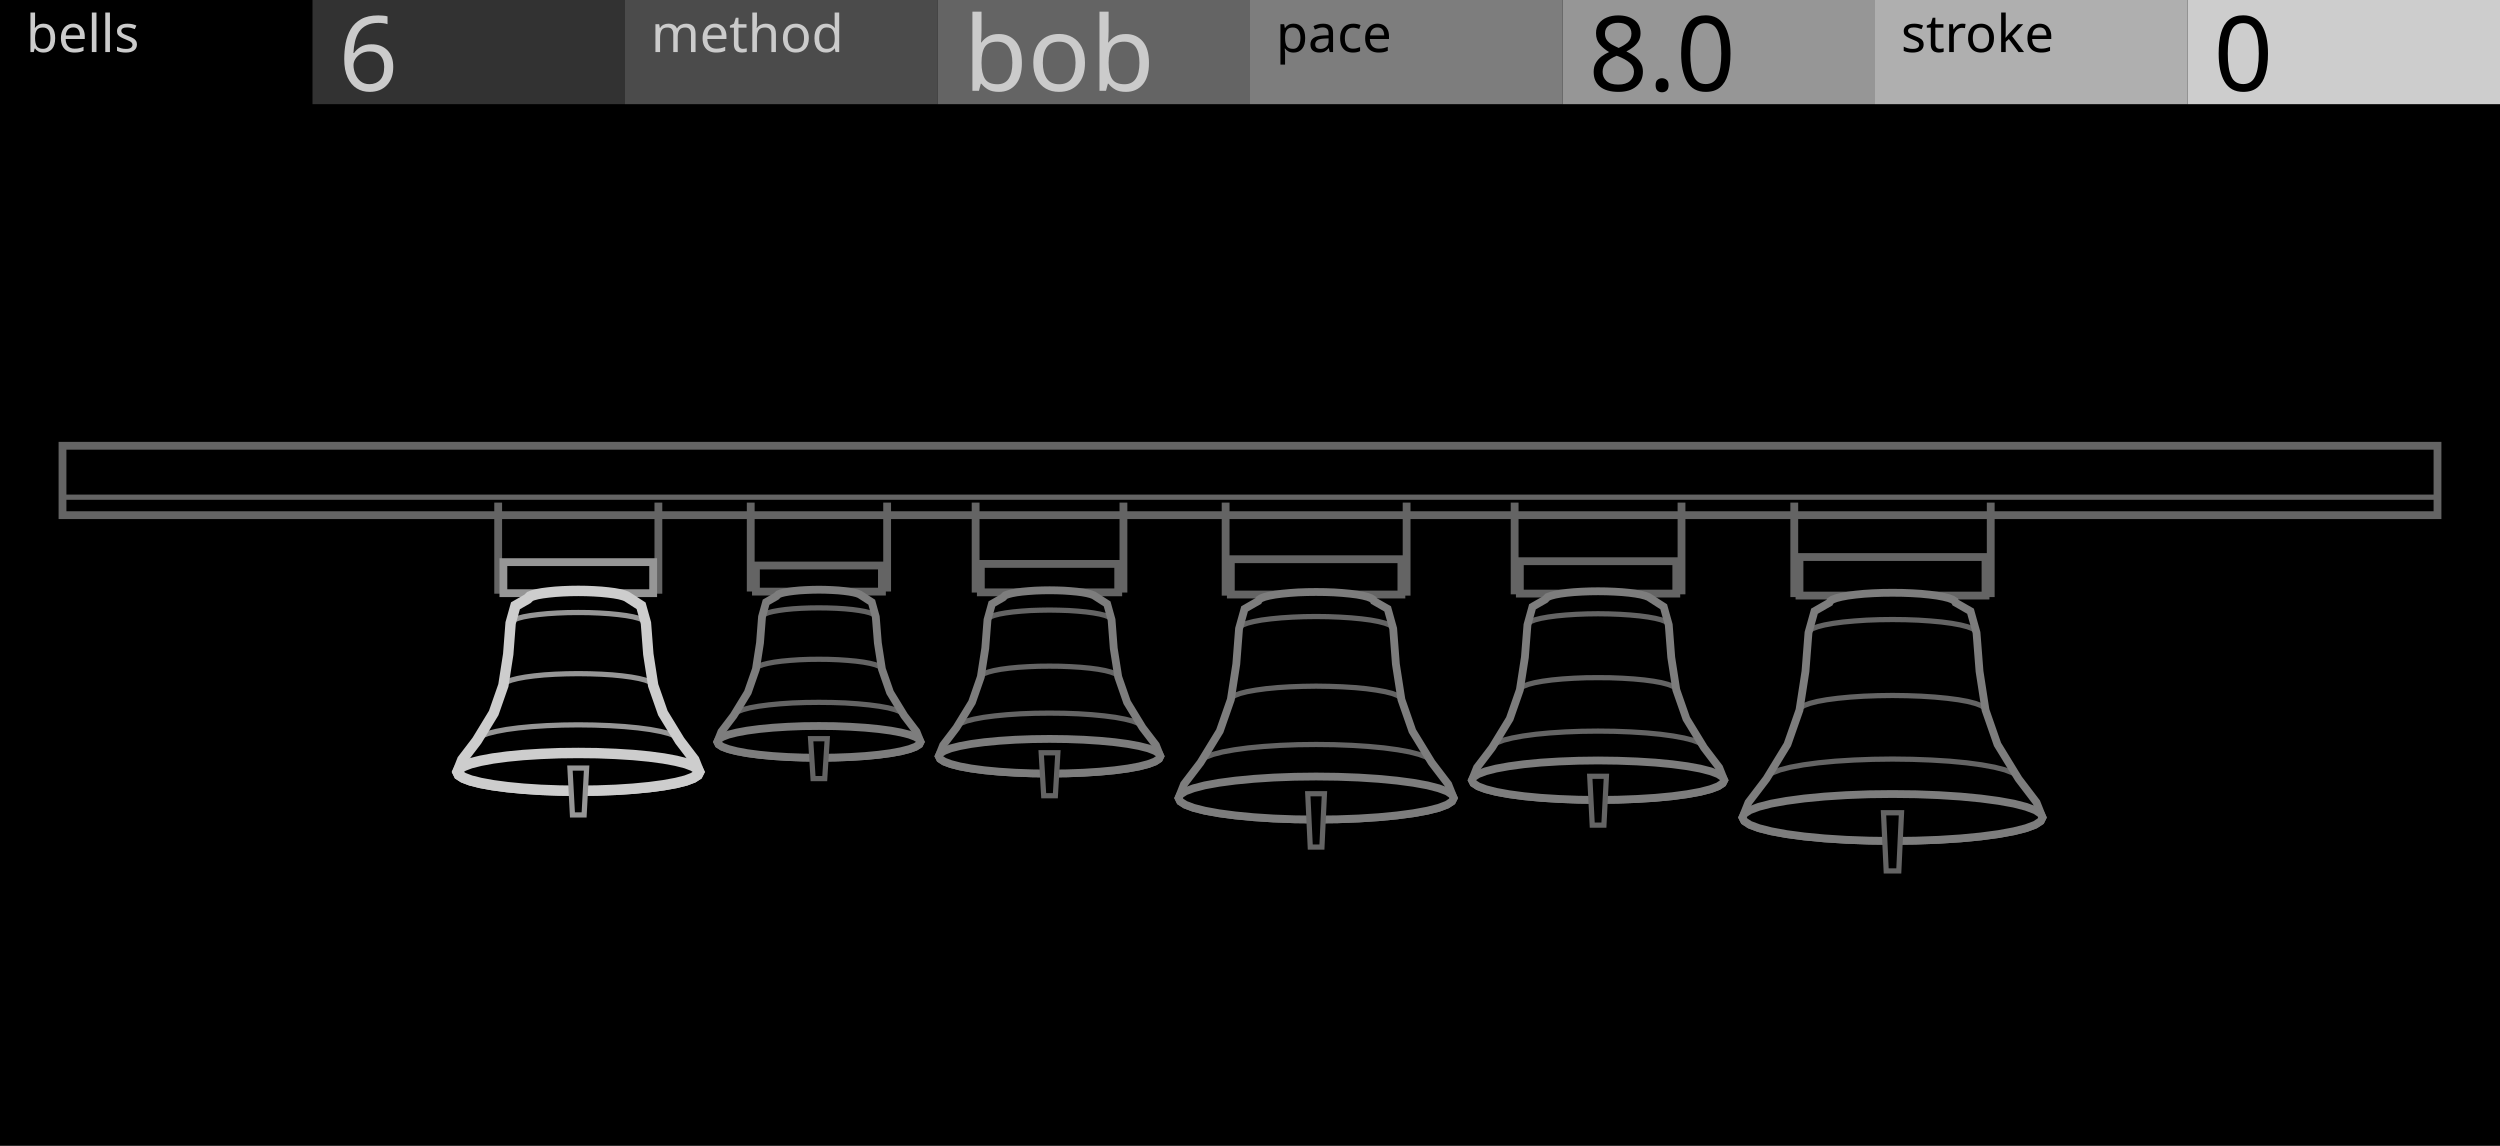
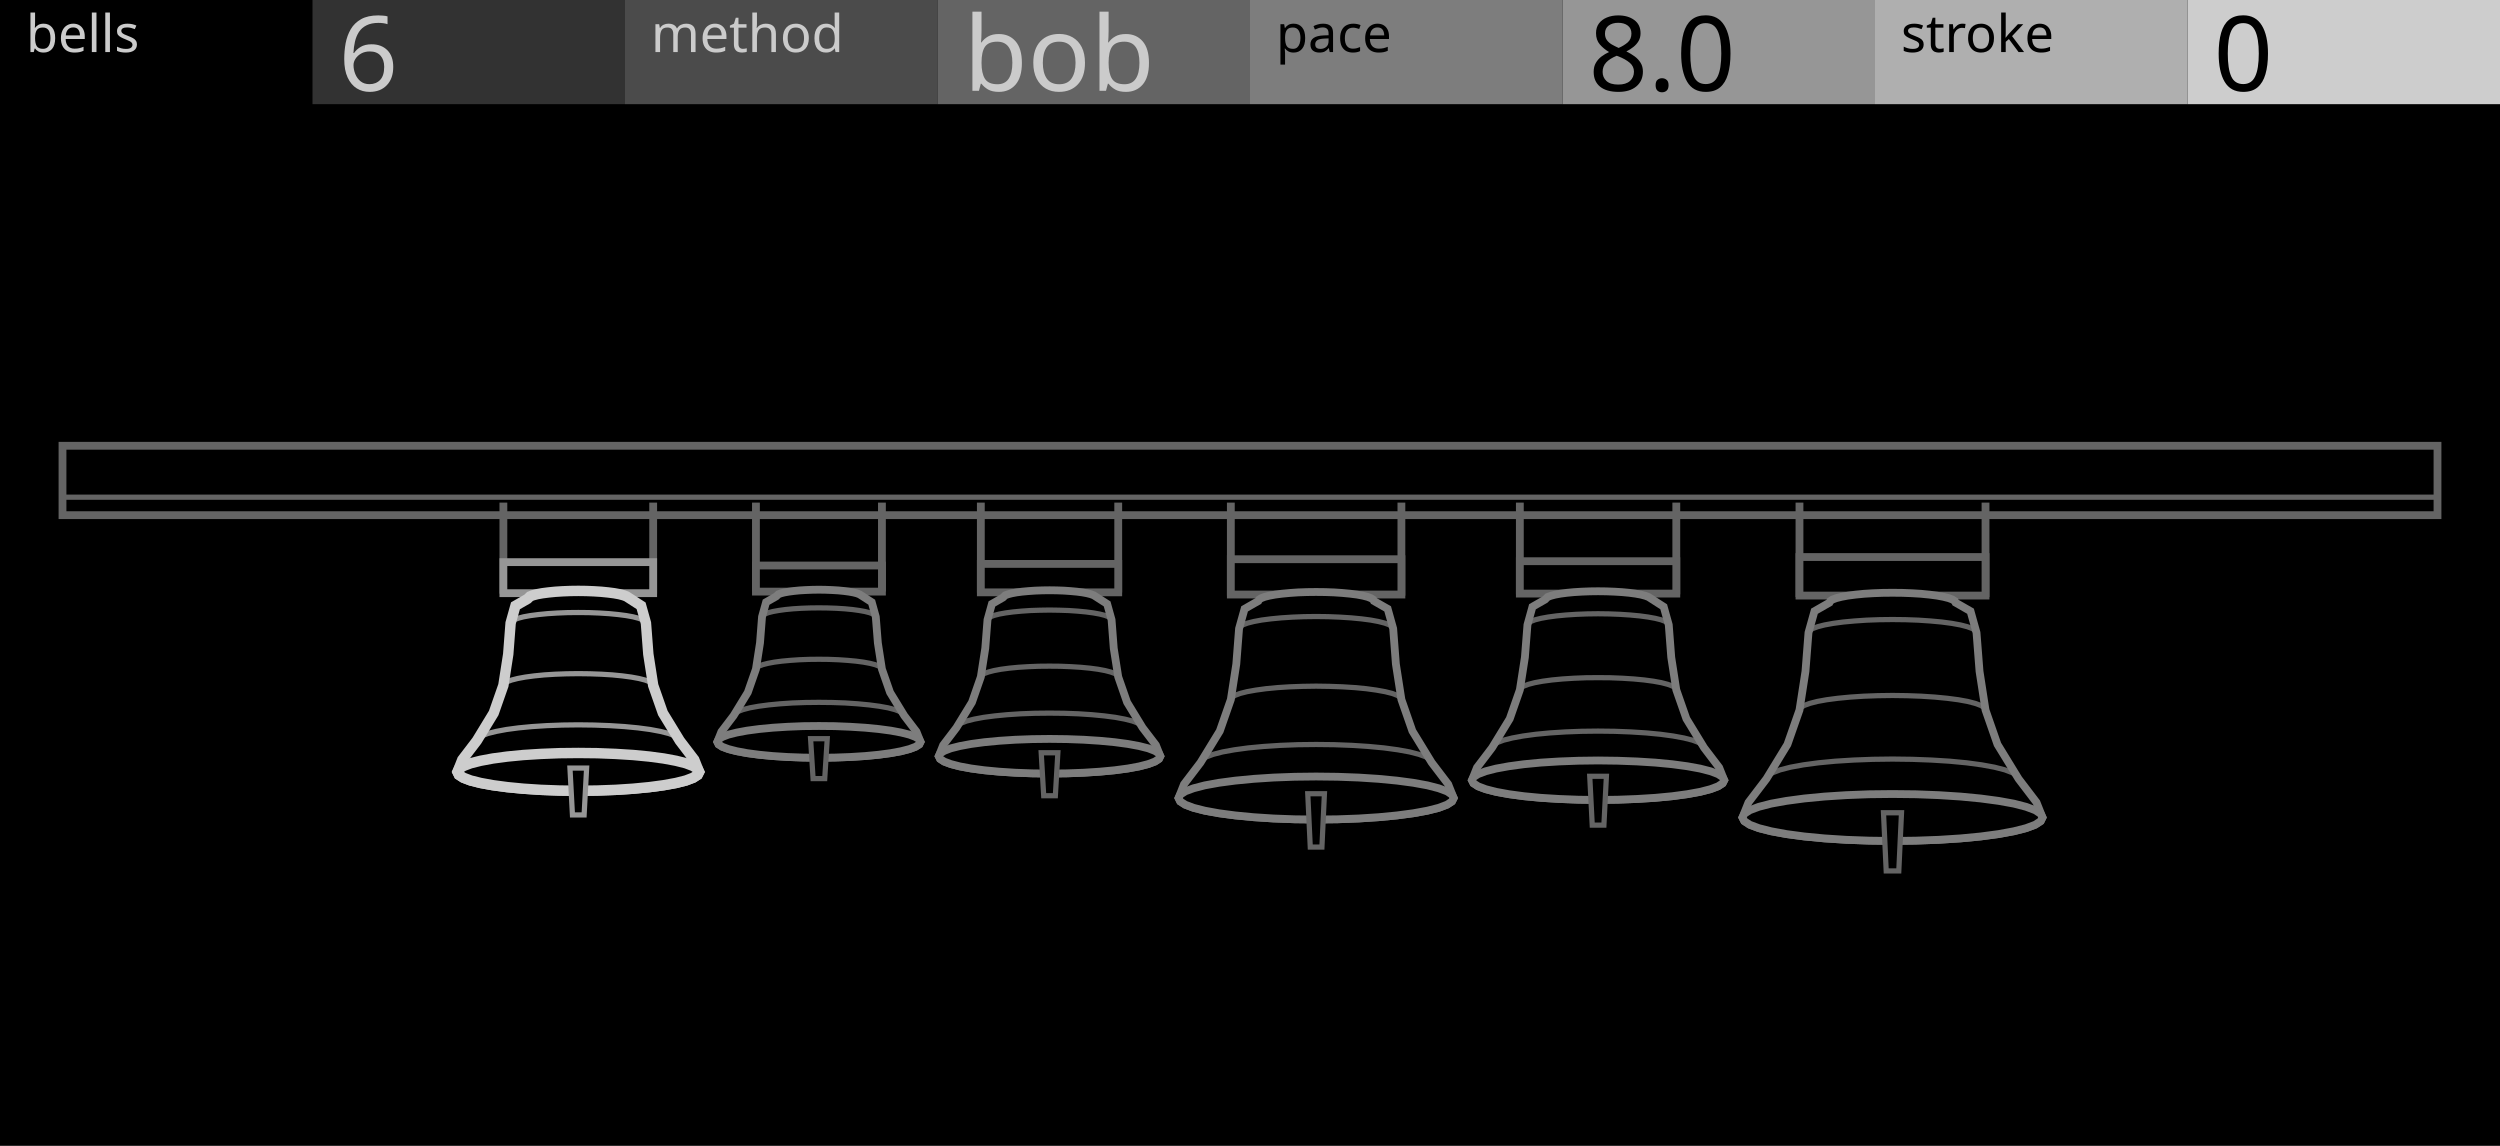
<svg xmlns="http://www.w3.org/2000/svg" width="480" height="220" viewBox="0 0 480 220">
  <g id="preview_canvas">
    <rect x="0" y="0" width="480" height="220" fill="#000000" stroke="none" />
  </g>
  <g id="preview_header">
    <rect x="0" y="0" width="60" height="20" fill="#000000" stroke="none" />
    <rect x="60" y="0" width="60" height="20" fill="#323232" stroke="none" />
    <rect x="120" y="0" width="60" height="20" fill="#4B4B4B" stroke="none" />
    <rect x="180" y="0" width="60" height="20" fill="#646464" stroke="none" />
    <rect x="240" y="0" width="60" height="20" fill="#7D7D7D" stroke="none" />
    <rect x="300" y="0" width="60" height="20" fill="#969696" stroke="none" />
    <rect x="360" y="0" width="60" height="20" fill="#AFAFAF" stroke="none" />
    <rect x="420" y="0" width="60" height="20" fill="#CDCDCD" stroke="none" />
    <text transform="matrix(1 0 0 1 5 10)" fill="#CBCBCB" stroke="none" font-family="UniversNextPro-Light" font-size="10px">bells</text>
    <text transform="matrix(1 0 0 1 125 10)" fill="#CBCBCB" stroke="none" font-family="UniversNextPro-Light" font-size="10px">method</text>
    <text transform="matrix(1 0 0 1 245 10)" fill="#000000" stroke="none" font-family="UniversNextPro-Light" font-size="10px">pace</text>
    <text transform="matrix(1 0 0 1 365 10)" fill="#000000" stroke="none" font-family="UniversNextPro-Light" font-size="10px">stroke</text>
    <text transform="matrix(1 0 0 1 65 17.44)" fill="#CBCBCB" stroke="none" font-family="UniversNextPro-Light" font-size="20px">6</text>
    <text transform="matrix(1 0 0 1 185 17.44)" fill="#CBCBCB" stroke="none" font-family="UniversNextPro-Light" font-size="20px">bob</text>
    <text transform="matrix(1 0 0 1 305 17.44)" fill="#000000" stroke="none" font-family="UniversNextPro-Light" font-size="20px">8.0</text>
    <text transform="matrix(1 0 0 1 425 17.44)" fill="#000000" stroke="none" font-family="UniversNextPro-Light" font-size="20px">0</text>
  </g>
  <path d="M 12 85.59 L 468 85.59 L 468 95.46 L 468 98.91 L 12 98.91 L 12 95.46 Z" fill="#000000" stroke="#646464" stroke-width="1.5" />
  <path d="M 12 95.96 L 468 95.96 L 468 94.96 L 12 94.96 Z" fill="#646464" stroke="none" stroke-width="0" />
-   <path d="M 343.75 96.5 L 343.75 114.64 L 345.25 114.64 L 345.25 96.5 Z" fill="#646464" stroke="none" stroke-width="0" />
-   <path d="M 381.47 96.5 L 381.47 114.64 L 382.97 114.64 L 382.97 96.5 Z" fill="#646464" stroke="none" stroke-width="0" />
-   <path d="M 234.57 96.5 L 234.57 114.36 L 236.07 114.36 L 236.07 96.5 Z" fill="#646464" stroke="none" stroke-width="0" />
-   <path d="M 269.32 96.5 L 269.32 114.36 L 270.82 114.36 L 270.82 96.5 Z" fill="#646464" stroke="none" stroke-width="0" />
-   <path d="M 290.06 96.5 L 290.06 114.11 L 291.56 114.11 L 291.56 96.5 Z" fill="#646464" stroke="none" stroke-width="0" />
-   <path d="M 322.1 96.5 L 322.1 114.11 L 323.6 114.11 L 323.6 96.5 Z" fill="#646464" stroke="none" stroke-width="0" />
-   <path d="M 94.9 96.5 L 94.9 113.99 L 96.4 113.99 L 96.4 96.5 Z" fill="#646464" stroke="none" stroke-width="0" />
-   <path d="M 125.66 96.5 L 125.66 113.99 L 127.16 113.99 L 127.16 96.5 Z" fill="#646464" stroke="none" stroke-width="0" />
-   <path d="M 186.57 96.5 L 186.57 113.77 L 188.07 113.77 L 188.07 96.5 Z" fill="#646464" stroke="none" stroke-width="0" />
-   <path d="M 214.95 96.5 L 214.95 113.77 L 216.45 113.77 L 216.45 96.5 Z" fill="#646464" stroke="none" stroke-width="0" />
-   <path d="M 143.39 96.5 L 143.39 113.57 L 144.89 113.57 L 144.89 96.5 Z" fill="#646464" stroke="none" stroke-width="0" />
-   <path d="M 169.58 96.5 L 169.58 113.57 L 171.08 113.57 L 171.08 96.5 Z" fill="#646464" stroke="none" stroke-width="0" />
+   <path d="M 344.75 96.5 L 344.75 114.64 L 346.25 114.64 L 346.25 96.5 Z" fill="#646464" stroke="none" stroke-width="0" />
+   <path d="M 380.47 96.5 L 380.47 114.64 L 381.97 114.64 L 381.97 96.5 Z" fill="#646464" stroke="none" stroke-width="0" />
+   <path d="M 235.57 96.5 L 235.57 114.36 L 237.07 114.36 L 237.07 96.5 Z" fill="#646464" stroke="none" stroke-width="0" />
+   <path d="M 268.32 96.5 L 268.32 114.36 L 269.82 114.36 L 269.82 96.5 Z" fill="#646464" stroke="none" stroke-width="0" />
+   <path d="M 291.06 96.5 L 291.06 114.11 L 292.56 114.11 L 292.56 96.5 Z" fill="#646464" stroke="none" stroke-width="0" />
+   <path d="M 321.1 96.5 L 321.1 114.11 L 322.6 114.11 L 322.6 96.5 Z" fill="#646464" stroke="none" stroke-width="0" />
+   <path d="M 95.9 96.5 L 95.9 113.99 L 97.4 113.99 L 97.4 96.5 Z" fill="#646464" stroke="none" stroke-width="0" />
+   <path d="M 124.66 96.5 L 124.66 113.99 L 126.16 113.99 L 126.16 96.5 Z" fill="#646464" stroke="none" stroke-width="0" />
+   <path d="M 187.57 96.5 L 187.57 113.77 L 189.07 113.77 L 189.07 96.5 Z" fill="#646464" stroke="none" stroke-width="0" />
+   <path d="M 213.95 96.5 L 213.95 113.77 L 215.45 113.77 L 215.45 96.5 Z" fill="#646464" stroke="none" stroke-width="0" />
+   <path d="M 144.39 96.5 L 144.39 113.57 L 145.89 113.57 L 145.89 96.5 Z" fill="#646464" stroke="none" stroke-width="0" />
+   <path d="M 168.58 96.5 L 168.58 113.57 L 170.08 113.57 L 170.08 96.5 Z" fill="#646464" stroke="none" stroke-width="0" />
  <path d="M 345.5 106.95 L 381.22 106.95 L 381.22 114.35 L 345.5 114.35 Z" fill="#000000" stroke="#646464" stroke-width="1.5" />
  <path d="M 351.26 115.7 L 351.41 115.4 L 351.85 115.11 L 352.58 114.84 L 353.57 114.59 L 354.8 114.36 L 356.25 114.17 L 357.87 114.01 L 359.62 113.9 L 361.47 113.83 L 363.36 113.81 L 365.25 113.83 L 367.1 113.9 L 368.85 114.01 L 370.47 114.17 L 371.91 114.36 L 373.15 114.59 L 374.14 114.84 L 374.86 115.11 L 375.31 115.4 L 375.46 115.7 L 378.34 117.35 L 379.49 121.47 L 380.07 128.9 L 381.22 136.33 L 383.52 142.93 L 387.56 149.53 L 391.01 154.06 L 392.16 156.95 L 391.81 157.66 L 390.75 158.35 L 389.02 159 L 386.66 159.6 L 383.73 160.14 L 380.29 160.6 L 376.44 160.97 L 372.26 161.24 L 367.86 161.4 L 363.36 161.46 L 358.85 161.4 L 354.46 161.24 L 350.28 160.97 L 346.43 160.6 L 342.99 160.14 L 340.05 159.6 L 337.69 159 L 335.96 158.35 L 334.91 157.66 L 334.55 156.95 L 335.71 154.06 L 339.16 149.53 L 343.19 142.93 L 345.5 136.33 L 346.65 128.9 L 347.23 121.47 L 348.38 117.35 Z" fill="#000000" stroke="none" stroke-width="0" />
  <path d="M 347.23 121.47 L 347.43 121.08 L 348.02 120.69 L 348.99 120.33 L 350.31 119.99 L 351.95 119.69 L 353.88 119.43 L 356.04 119.23 L 358.37 119.07 L 360.84 118.98 L 363.36 118.95 L 365.88 118.98 L 368.34 119.07 L 370.68 119.23 L 372.84 119.43 L 374.77 119.69 L 376.41 119.99 L 377.73 120.33 L 378.7 120.69 L 379.29 121.08 L 379.49 121.47 L 380.07 128.9 L 381.22 136.33 L 383.52 142.93 L 387.56 149.53 L 391.01 154.06 L 392.16 156.95 L 391.81 157.66 L 390.75 158.35 L 389.02 159 L 386.66 159.6 L 383.73 160.14 L 380.29 160.6 L 376.44 160.97 L 372.26 161.24 L 367.86 161.4 L 363.36 161.46 L 358.85 161.4 L 354.46 161.24 L 350.28 160.97 L 346.43 160.6 L 342.99 160.14 L 340.05 159.6 L 337.69 159 L 335.96 158.35 L 334.91 157.66 L 334.55 156.95 L 335.71 154.06 L 339.16 149.53 L 343.19 142.93 L 345.5 136.33 L 346.65 128.9 Z" fill="#000000" stroke="#646464" stroke-width="1" />
  <path d="M 345.5 136.33 L 345.72 135.89 L 346.37 135.46 L 347.45 135.06 L 348.91 134.68 L 350.73 134.35 L 352.86 134.07 L 355.25 133.84 L 357.84 133.67 L 360.56 133.57 L 363.36 133.53 L 366.15 133.57 L 368.88 133.67 L 371.47 133.84 L 373.86 134.07 L 375.99 134.35 L 377.81 134.68 L 379.27 135.06 L 380.34 135.46 L 381 135.89 L 381.22 136.33 L 383.52 142.93 L 387.56 149.53 L 391.01 154.06 L 392.16 156.95 L 391.81 157.66 L 390.75 158.35 L 389.02 159 L 386.66 159.6 L 383.73 160.14 L 380.29 160.6 L 376.44 160.97 L 372.26 161.24 L 367.86 161.4 L 363.36 161.46 L 358.85 161.4 L 354.46 161.24 L 350.28 160.97 L 346.43 160.6 L 342.99 160.14 L 340.05 159.6 L 337.69 159 L 335.96 158.35 L 334.91 157.66 L 334.55 156.95 L 335.71 154.06 L 339.16 149.53 L 343.19 142.93 Z" fill="#000000" stroke="#646464" stroke-width="1" />
  <path d="M 339.16 149.53 L 339.46 148.93 L 340.35 148.36 L 341.8 147.81 L 343.78 147.3 L 346.25 146.85 L 349.14 146.46 L 352.37 146.15 L 355.88 145.93 L 359.57 145.79 L 363.36 145.74 L 367.14 145.79 L 370.84 145.93 L 374.34 146.15 L 377.58 146.46 L 380.47 146.85 L 382.93 147.3 L 384.92 147.81 L 386.37 148.36 L 387.26 148.93 L 387.56 149.53 L 391.01 154.06 L 392.16 156.95 L 391.81 157.66 L 390.75 158.35 L 389.02 159 L 386.66 159.6 L 383.73 160.14 L 380.29 160.6 L 376.44 160.97 L 372.26 161.24 L 367.86 161.4 L 363.36 161.46 L 358.85 161.4 L 354.46 161.24 L 350.28 160.97 L 346.43 160.6 L 342.99 160.14 L 340.05 159.6 L 337.69 159 L 335.96 158.35 L 334.91 157.66 L 334.55 156.95 L 335.71 154.06 Z" fill="#000000" stroke="#646464" stroke-width="1" />
  <path d="M 351.26 115.7 L 351.41 115.4 L 351.85 115.11 L 352.58 114.84 L 353.57 114.59 L 354.8 114.36 L 356.25 114.17 L 357.87 114.01 L 359.62 113.9 L 361.47 113.83 L 363.36 113.81 L 365.25 113.83 L 367.1 113.9 L 368.85 114.01 L 370.47 114.17 L 371.91 114.36 L 373.15 114.59 L 374.14 114.84 L 374.86 115.11 L 375.31 115.4 L 375.46 115.7 L 378.34 117.35 L 379.49 121.47 L 380.07 128.9 L 381.22 136.33 L 383.52 142.93 L 387.56 149.53 L 391.01 154.06 L 392.16 156.95 L 391.81 157.66 L 390.75 158.35 L 389.02 159 L 386.66 159.6 L 383.73 160.14 L 380.29 160.6 L 376.44 160.97 L 372.26 161.24 L 367.86 161.4 L 363.36 161.46 L 358.85 161.4 L 354.46 161.24 L 350.28 160.97 L 346.43 160.6 L 342.99 160.14 L 340.05 159.6 L 337.69 159 L 335.96 158.35 L 334.91 157.66 L 334.55 156.95 L 335.71 154.06 L 339.16 149.53 L 343.19 142.93 L 345.5 136.33 L 346.65 128.9 L 347.23 121.47 L 348.38 117.35 Z" fill="none" stroke="#7D7D7D" stroke-width="1.5" />
  <path d="M 334.55 156.95 L 334.91 156.25 L 335.96 155.56 L 337.69 154.91 L 340.05 154.3 L 342.99 153.77 L 346.43 153.31 L 350.28 152.94 L 354.46 152.67 L 358.85 152.5 L 363.36 152.45 L 367.86 152.5 L 372.26 152.67 L 376.44 152.94 L 380.29 153.31 L 383.73 153.77 L 386.66 154.3 L 389.02 154.91 L 390.75 155.56 L 391.81 156.25 L 392.16 156.95 L 391.81 157.66 L 390.75 158.35 L 389.02 159 L 386.66 159.6 L 383.73 160.14 L 380.29 160.6 L 376.44 160.97 L 372.26 161.24 L 367.86 161.4 L 363.36 161.46 L 358.85 161.4 L 354.46 161.24 L 350.28 160.97 L 346.43 160.6 L 342.99 160.14 L 340.05 159.6 L 337.69 159 L 335.96 158.35 L 334.91 157.66 Z" fill="#000000" stroke="#7D7D7D" stroke-width="1.5" />
  <path d="M 236.32 107.37 L 269.07 107.37 L 269.07 114.15 L 236.32 114.15 Z" fill="#000000" stroke="#646464" stroke-width="1.5" />
  <path d="M 241.6 115.39 L 241.74 115.12 L 242.14 114.86 L 242.81 114.6 L 243.72 114.37 L 244.85 114.16 L 246.17 113.99 L 247.66 113.85 L 249.26 113.74 L 250.96 113.68 L 252.69 113.66 L 254.43 113.68 L 256.12 113.74 L 257.73 113.85 L 259.21 113.99 L 260.54 114.16 L 261.67 114.37 L 262.58 114.6 L 263.24 114.86 L 263.65 115.12 L 263.79 115.39 L 266.43 116.9 L 267.49 120.69 L 268.01 127.5 L 269.07 134.31 L 271.18 140.36 L 274.88 146.41 L 278.05 150.57 L 279.11 153.22 L 278.78 153.87 L 277.82 154.5 L 276.23 155.1 L 274.06 155.65 L 271.37 156.14 L 268.22 156.56 L 264.69 156.9 L 260.86 157.15 L 256.83 157.3 L 252.69 157.35 L 248.56 157.3 L 244.53 157.15 L 240.7 156.9 L 237.17 156.56 L 234.01 156.14 L 231.32 155.65 L 229.16 155.1 L 227.57 154.5 L 226.6 153.87 L 226.28 153.22 L 227.33 150.57 L 230.5 146.41 L 234.2 140.36 L 236.32 134.31 L 237.37 127.5 L 237.9 120.69 L 238.96 116.9 Z" fill="#000000" stroke="none" stroke-width="0" />
  <path d="M 237.9 120.69 L 238.08 120.33 L 238.62 119.97 L 239.51 119.64 L 240.73 119.33 L 242.23 119.05 L 244 118.82 L 245.98 118.63 L 248.12 118.49 L 250.38 118.4 L 252.69 118.37 L 255.01 118.4 L 257.26 118.49 L 259.41 118.63 L 261.39 118.82 L 263.15 119.05 L 264.66 119.33 L 265.87 119.64 L 266.76 119.97 L 267.3 120.33 L 267.49 120.69 L 268.01 127.5 L 269.07 134.31 L 271.18 140.36 L 274.88 146.41 L 278.05 150.57 L 279.11 153.22 L 278.78 153.87 L 277.82 154.5 L 276.23 155.1 L 274.06 155.65 L 271.37 156.14 L 268.22 156.56 L 264.69 156.9 L 260.86 157.15 L 256.83 157.3 L 252.69 157.35 L 248.56 157.3 L 244.53 157.15 L 240.7 156.9 L 237.17 156.56 L 234.01 156.14 L 231.32 155.65 L 229.16 155.1 L 227.57 154.5 L 226.6 153.87 L 226.28 153.22 L 227.33 150.57 L 230.5 146.41 L 234.2 140.36 L 236.32 134.31 L 237.37 127.5 Z" fill="#000000" stroke="#646464" stroke-width="1" />
  <path d="M 236.32 134.31 L 236.52 133.91 L 237.12 133.51 L 238.1 133.14 L 239.44 132.8 L 241.11 132.5 L 243.07 132.23 L 245.26 132.02 L 247.63 131.87 L 250.13 131.78 L 252.69 131.74 L 255.25 131.78 L 257.75 131.87 L 260.13 132.02 L 262.32 132.23 L 264.27 132.5 L 265.94 132.8 L 267.29 133.14 L 268.27 133.51 L 268.87 133.91 L 269.07 134.31 L 271.18 140.36 L 274.88 146.41 L 278.05 150.57 L 279.11 153.22 L 278.78 153.87 L 277.82 154.5 L 276.23 155.1 L 274.06 155.65 L 271.37 156.14 L 268.22 156.56 L 264.69 156.9 L 260.86 157.15 L 256.83 157.3 L 252.69 157.35 L 248.56 157.3 L 244.53 157.15 L 240.7 156.9 L 237.17 156.56 L 234.01 156.14 L 231.32 155.65 L 229.16 155.1 L 227.57 154.5 L 226.6 153.87 L 226.28 153.22 L 227.33 150.57 L 230.5 146.41 L 234.2 140.36 Z" fill="#000000" stroke="#646464" stroke-width="1" />
  <path d="M 230.5 146.41 L 230.78 145.87 L 231.59 145.34 L 232.92 144.84 L 234.74 144.37 L 237 143.96 L 239.65 143.6 L 242.62 143.32 L 245.84 143.11 L 249.22 142.98 L 252.69 142.94 L 256.16 142.98 L 259.55 143.11 L 262.77 143.32 L 265.74 143.6 L 268.38 143.96 L 270.64 144.37 L 272.46 144.84 L 273.8 145.34 L 274.61 145.87 L 274.88 146.41 L 278.05 150.57 L 279.11 153.22 L 278.78 153.87 L 277.82 154.5 L 276.23 155.1 L 274.06 155.65 L 271.37 156.14 L 268.22 156.56 L 264.69 156.9 L 260.86 157.15 L 256.83 157.3 L 252.69 157.35 L 248.56 157.3 L 244.53 157.15 L 240.7 156.9 L 237.17 156.56 L 234.01 156.14 L 231.32 155.65 L 229.16 155.1 L 227.57 154.5 L 226.6 153.87 L 226.28 153.22 L 227.33 150.57 Z" fill="#000000" stroke="#646464" stroke-width="1" />
  <path d="M 241.6 115.39 L 241.74 115.12 L 242.14 114.86 L 242.81 114.6 L 243.72 114.37 L 244.85 114.16 L 246.17 113.99 L 247.66 113.85 L 249.26 113.74 L 250.96 113.68 L 252.69 113.66 L 254.43 113.68 L 256.12 113.74 L 257.73 113.85 L 259.21 113.99 L 260.54 114.16 L 261.67 114.37 L 262.58 114.6 L 263.24 114.86 L 263.65 115.12 L 263.79 115.39 L 266.43 116.9 L 267.49 120.69 L 268.01 127.5 L 269.07 134.31 L 271.18 140.36 L 274.88 146.41 L 278.05 150.57 L 279.11 153.22 L 278.78 153.87 L 277.82 154.5 L 276.23 155.1 L 274.06 155.65 L 271.37 156.14 L 268.22 156.56 L 264.69 156.9 L 260.86 157.15 L 256.83 157.3 L 252.69 157.35 L 248.56 157.3 L 244.53 157.15 L 240.7 156.9 L 237.17 156.56 L 234.01 156.14 L 231.32 155.65 L 229.16 155.1 L 227.57 154.5 L 226.6 153.87 L 226.28 153.22 L 227.33 150.57 L 230.5 146.41 L 234.2 140.36 L 236.32 134.31 L 237.37 127.5 L 237.9 120.69 L 238.96 116.9 Z" fill="none" stroke="#7D7D7D" stroke-width="1.5" />
  <path d="M 226.28 153.22 L 226.6 152.58 L 227.57 151.94 L 229.16 151.35 L 231.32 150.79 L 234.01 150.3 L 237.17 149.88 L 240.7 149.54 L 244.53 149.29 L 248.56 149.14 L 252.69 149.09 L 256.83 149.14 L 260.86 149.29 L 264.69 149.54 L 268.22 149.88 L 271.37 150.3 L 274.06 150.79 L 276.23 151.35 L 277.82 151.94 L 278.78 152.58 L 279.11 153.22 L 278.78 153.87 L 277.82 154.5 L 276.23 155.1 L 274.06 155.65 L 271.37 156.14 L 268.22 156.56 L 264.69 156.9 L 260.86 157.15 L 256.83 157.3 L 252.69 157.35 L 248.56 157.3 L 244.53 157.15 L 240.7 156.9 L 237.17 156.56 L 234.01 156.14 L 231.32 155.65 L 229.16 155.1 L 227.57 154.5 L 226.6 153.87 Z" fill="#000000" stroke="#7D7D7D" stroke-width="1.5" />
  <path d="M 291.81 107.75 L 321.85 107.75 L 321.85 113.97 L 291.81 113.97 Z" fill="#000000" stroke="#646464" stroke-width="1.5" />
  <path d="M 296.66 115.11 L 297.15 114.62 L 297.77 114.39 L 298.6 114.17 L 299.64 113.98 L 300.85 113.82 L 302.21 113.69 L 303.69 113.6 L 305.24 113.54 L 306.83 113.52 L 308.42 113.54 L 309.97 113.6 L 311.45 113.69 L 312.81 113.82 L 314.02 113.98 L 315.06 114.17 L 315.9 114.39 L 316.51 114.62 L 316.88 114.86 L 319.43 116.5 L 320.4 119.97 L 320.88 126.21 L 321.85 132.46 L 323.79 138.01 L 327.18 143.56 L 330.08 147.37 L 331.05 149.8 L 330.75 150.39 L 329.87 150.97 L 328.41 151.52 L 326.43 152.03 L 323.96 152.48 L 321.07 152.87 L 317.83 153.18 L 314.32 153.4 L 310.62 153.54 L 306.83 153.59 L 303.04 153.54 L 299.35 153.4 L 295.83 153.18 L 292.59 152.87 L 289.7 152.48 L 287.23 152.03 L 285.25 151.52 L 283.79 150.97 L 282.91 150.39 L 282.61 149.8 L 283.58 147.37 L 286.48 143.56 L 289.87 138.01 L 291.81 132.46 L 292.78 126.21 L 293.27 119.97 L 294.23 116.5 Z" fill="#000000" stroke="none" stroke-width="0" />
  <path d="M 293.27 119.97 L 293.43 119.63 L 293.93 119.31 L 294.74 119 L 295.86 118.72 L 297.24 118.47 L 298.86 118.25 L 300.67 118.08 L 302.64 117.95 L 304.71 117.87 L 306.83 117.84 L 308.95 117.87 L 311.02 117.95 L 312.99 118.08 L 314.8 118.25 L 316.42 118.47 L 317.8 118.72 L 318.92 119 L 319.73 119.31 L 320.23 119.63 L 320.4 119.97 L 320.88 126.21 L 321.85 132.46 L 323.79 138.01 L 327.18 143.56 L 330.08 147.37 L 331.05 149.8 L 330.75 150.39 L 329.87 150.97 L 328.41 151.52 L 326.43 152.03 L 323.96 152.48 L 321.07 152.87 L 317.83 153.18 L 314.32 153.4 L 310.62 153.54 L 306.83 153.59 L 303.04 153.54 L 299.35 153.4 L 295.83 153.18 L 292.59 152.87 L 289.7 152.48 L 287.23 152.03 L 285.25 151.52 L 283.79 150.97 L 282.91 150.39 L 282.61 149.8 L 283.58 147.37 L 286.48 143.56 L 289.87 138.01 L 291.81 132.46 L 292.78 126.21 Z" fill="#000000" stroke="#646464" stroke-width="1" />
  <path d="M 291.81 132.46 L 292 132.09 L 292.55 131.73 L 293.45 131.39 L 294.68 131.07 L 296.21 130.79 L 298 130.55 L 300.01 130.36 L 302.19 130.22 L 304.48 130.13 L 306.83 130.11 L 309.18 130.13 L 311.47 130.22 L 313.65 130.36 L 315.66 130.55 L 317.45 130.79 L 318.98 131.07 L 320.21 131.39 L 321.11 131.73 L 321.66 132.09 L 321.85 132.46 L 323.79 138.01 L 327.18 143.56 L 330.08 147.37 L 331.05 149.8 L 330.75 150.39 L 329.87 150.97 L 328.41 151.52 L 326.43 152.03 L 323.96 152.48 L 321.07 152.87 L 317.83 153.18 L 314.32 153.4 L 310.62 153.54 L 306.83 153.59 L 303.04 153.54 L 299.35 153.4 L 295.83 153.18 L 292.59 152.87 L 289.7 152.48 L 287.23 152.03 L 285.25 151.52 L 283.79 150.97 L 282.91 150.39 L 282.61 149.8 L 283.58 147.37 L 286.48 143.56 L 289.87 138.01 Z" fill="#000000" stroke="#646464" stroke-width="1" />
  <path d="M 286.48 143.56 L 286.73 143.06 L 287.48 142.57 L 288.7 142.11 L 290.37 141.69 L 292.44 141.31 L 294.87 140.98 L 297.59 140.72 L 300.54 140.53 L 303.65 140.41 L 306.83 140.37 L 310.01 140.41 L 313.12 140.53 L 316.07 140.72 L 318.79 140.98 L 321.22 141.31 L 323.29 141.69 L 324.96 142.11 L 326.18 142.57 L 326.93 143.06 L 327.18 143.56 L 330.08 147.37 L 331.05 149.8 L 330.75 150.39 L 329.87 150.97 L 328.41 151.52 L 326.43 152.03 L 323.96 152.48 L 321.07 152.87 L 317.83 153.18 L 314.32 153.4 L 310.62 153.54 L 306.83 153.59 L 303.04 153.54 L 299.35 153.4 L 295.83 153.18 L 292.59 152.87 L 289.7 152.48 L 287.23 152.03 L 285.25 151.52 L 283.79 150.97 L 282.91 150.39 L 282.61 149.8 L 283.58 147.37 Z" fill="#000000" stroke="#646464" stroke-width="1" />
  <path d="M 296.66 115.11 L 297.15 114.62 L 297.77 114.39 L 298.6 114.17 L 299.64 113.98 L 300.85 113.82 L 302.21 113.69 L 303.69 113.6 L 305.24 113.54 L 306.83 113.52 L 308.42 113.54 L 309.97 113.6 L 311.45 113.69 L 312.81 113.82 L 314.02 113.98 L 315.06 114.17 L 315.9 114.39 L 316.51 114.62 L 316.88 114.86 L 319.43 116.5 L 320.4 119.97 L 320.88 126.21 L 321.85 132.46 L 323.79 138.01 L 327.18 143.56 L 330.08 147.37 L 331.05 149.8 L 330.75 150.39 L 329.87 150.97 L 328.41 151.52 L 326.43 152.03 L 323.96 152.48 L 321.07 152.87 L 317.83 153.18 L 314.32 153.4 L 310.62 153.54 L 306.83 153.59 L 303.04 153.54 L 299.35 153.4 L 295.83 153.18 L 292.59 152.87 L 289.7 152.48 L 287.23 152.03 L 285.25 151.52 L 283.79 150.97 L 282.91 150.39 L 282.61 149.8 L 283.58 147.37 L 286.48 143.56 L 289.87 138.01 L 291.81 132.46 L 292.78 126.21 L 293.27 119.97 L 294.23 116.5 Z" fill="none" stroke="#7D7D7D" stroke-width="1.5" />
  <path d="M 282.61 149.8 L 282.91 149.21 L 283.79 148.63 L 285.25 148.08 L 287.23 147.57 L 289.7 147.12 L 292.59 146.73 L 295.83 146.42 L 299.35 146.2 L 303.04 146.06 L 306.83 146.01 L 310.62 146.06 L 314.32 146.2 L 317.83 146.42 L 321.07 146.73 L 323.96 147.12 L 326.43 147.57 L 328.41 148.08 L 329.87 148.63 L 330.75 149.21 L 331.05 149.8 L 330.75 150.39 L 329.87 150.97 L 328.41 151.52 L 326.43 152.03 L 323.96 152.48 L 321.07 152.87 L 317.83 153.18 L 314.32 153.4 L 310.62 153.54 L 306.83 153.59 L 303.04 153.54 L 299.35 153.4 L 295.83 153.18 L 292.59 152.87 L 289.7 152.48 L 287.23 152.03 L 285.25 151.52 L 283.79 150.97 L 282.91 150.39 Z" fill="#000000" stroke="#7D7D7D" stroke-width="1.5" />
  <path d="M 96.65 107.93 L 125.41 107.93 L 125.41 113.89 L 96.65 113.89 Z" fill="#000000" stroke="#969696" stroke-width="1.5" />
  <path d="M 101.29 114.98 L 101.77 114.51 L 102.35 114.29 L 103.15 114.08 L 104.14 113.9 L 105.31 113.75 L 106.61 113.62 L 108.02 113.53 L 109.51 113.47 L 111.03 113.45 L 112.56 113.47 L 114.04 113.53 L 115.45 113.62 L 116.76 113.75 L 117.92 113.9 L 118.91 114.08 L 119.71 114.29 L 120.3 114.51 L 120.65 114.74 L 123.09 116.31 L 124.02 119.63 L 124.48 125.61 L 125.41 131.59 L 127.27 136.9 L 130.52 142.22 L 133.3 145.87 L 134.23 148.2 L 133.94 148.77 L 133.09 149.32 L 131.7 149.85 L 129.8 150.33 L 127.43 150.76 L 124.67 151.13 L 121.56 151.43 L 118.2 151.65 L 114.66 151.78 L 111.03 151.83 L 107.4 151.78 L 103.86 151.65 L 100.5 151.43 L 97.4 151.13 L 94.63 150.76 L 92.27 150.33 L 90.36 149.85 L 88.97 149.32 L 88.12 148.77 L 87.84 148.2 L 88.76 145.87 L 91.55 142.22 L 94.79 136.9 L 96.65 131.59 L 97.58 125.61 L 98.04 119.63 L 98.97 116.31 Z" fill="#000000" stroke="none" stroke-width="0" />
  <path d="M 98.04 119.63 L 98.2 119.31 L 98.68 119 L 99.46 118.71 L 100.52 118.43 L 101.85 118.19 L 103.4 117.99 L 105.13 117.82 L 107.02 117.7 L 109 117.62 L 111.03 117.6 L 113.06 117.62 L 115.05 117.7 L 116.93 117.82 L 118.67 117.99 L 120.22 118.19 L 121.54 118.43 L 122.61 118.71 L 123.39 119 L 123.86 119.31 L 124.02 119.63 L 124.48 125.61 L 125.41 131.59 L 127.27 136.9 L 130.52 142.22 L 133.3 145.87 L 134.23 148.2 L 133.94 148.77 L 133.09 149.32 L 131.7 149.85 L 129.8 150.33 L 127.43 150.76 L 124.67 151.13 L 121.56 151.43 L 118.2 151.65 L 114.66 151.78 L 111.03 151.83 L 107.4 151.78 L 103.86 151.65 L 100.5 151.43 L 97.4 151.13 L 94.63 150.76 L 92.27 150.33 L 90.36 149.85 L 88.97 149.32 L 88.12 148.77 L 87.84 148.2 L 88.76 145.87 L 91.55 142.22 L 94.79 136.9 L 96.65 131.59 L 97.58 125.61 Z" fill="#000000" stroke="#969696" stroke-width="1" />
  <path d="M 96.65 131.59 L 96.83 131.24 L 97.35 130.89 L 98.22 130.57 L 99.4 130.27 L 100.86 130 L 102.58 129.77 L 104.5 129.58 L 106.59 129.45 L 108.78 129.37 L 111.03 129.34 L 113.28 129.37 L 115.48 129.45 L 117.56 129.58 L 119.48 129.77 L 121.2 130 L 122.67 130.27 L 123.85 130.57 L 124.71 130.89 L 125.24 131.24 L 125.41 131.59 L 127.27 136.9 L 130.52 142.22 L 133.3 145.87 L 134.23 148.2 L 133.94 148.77 L 133.09 149.32 L 131.7 149.85 L 129.8 150.33 L 127.43 150.76 L 124.67 151.13 L 121.56 151.43 L 118.2 151.65 L 114.66 151.78 L 111.03 151.83 L 107.4 151.78 L 103.86 151.65 L 100.5 151.43 L 97.4 151.13 L 94.63 150.76 L 92.27 150.33 L 90.36 149.85 L 88.97 149.32 L 88.12 148.77 L 87.84 148.2 L 88.76 145.87 L 91.55 142.22 L 94.79 136.9 Z" fill="#000000" stroke="#969696" stroke-width="1" />
  <path d="M 91.55 142.22 L 91.79 141.74 L 92.5 141.28 L 93.67 140.83 L 95.27 140.43 L 97.25 140.06 L 99.58 139.75 L 102.19 139.5 L 105.01 139.32 L 107.98 139.21 L 111.03 139.17 L 114.08 139.21 L 117.05 139.32 L 119.88 139.5 L 122.48 139.75 L 124.81 140.06 L 126.79 140.43 L 128.39 140.83 L 129.56 141.28 L 130.28 141.74 L 130.52 142.22 L 133.3 145.87 L 134.23 148.2 L 133.94 148.77 L 133.09 149.32 L 131.7 149.85 L 129.8 150.33 L 127.43 150.76 L 124.67 151.13 L 121.56 151.43 L 118.2 151.65 L 114.66 151.78 L 111.03 151.83 L 107.4 151.78 L 103.86 151.65 L 100.5 151.43 L 97.4 151.13 L 94.63 150.76 L 92.27 150.33 L 90.36 149.85 L 88.97 149.32 L 88.12 148.77 L 87.84 148.2 L 88.76 145.87 Z" fill="#000000" stroke="#969696" stroke-width="1" />
  <path d="M 101.29 114.98 L 101.77 114.51 L 102.35 114.29 L 103.15 114.08 L 104.14 113.9 L 105.31 113.75 L 106.61 113.62 L 108.02 113.53 L 109.51 113.47 L 111.03 113.45 L 112.56 113.47 L 114.04 113.53 L 115.45 113.62 L 116.76 113.75 L 117.92 113.9 L 118.91 114.08 L 119.71 114.29 L 120.3 114.51 L 120.65 114.74 L 123.09 116.31 L 124.02 119.63 L 124.48 125.61 L 125.41 131.59 L 127.27 136.9 L 130.52 142.22 L 133.3 145.87 L 134.23 148.2 L 133.94 148.77 L 133.09 149.32 L 131.7 149.85 L 129.8 150.33 L 127.43 150.76 L 124.67 151.13 L 121.56 151.43 L 118.2 151.65 L 114.66 151.78 L 111.03 151.83 L 107.4 151.78 L 103.86 151.65 L 100.5 151.43 L 97.4 151.13 L 94.63 150.76 L 92.27 150.33 L 90.36 149.85 L 88.97 149.32 L 88.12 148.77 L 87.84 148.2 L 88.76 145.87 L 91.55 142.22 L 94.79 136.9 L 96.65 131.59 L 97.58 125.61 L 98.04 119.63 L 98.97 116.31 Z" fill="none" stroke="#CDCDCD" stroke-width="2" />
  <path d="M 87.84 148.2 L 88.12 147.63 L 88.97 147.08 L 90.36 146.55 L 92.27 146.07 L 94.63 145.63 L 97.4 145.26 L 100.5 144.96 L 103.86 144.75 L 107.4 144.61 L 111.03 144.57 L 114.66 144.61 L 118.2 144.75 L 121.56 144.96 L 124.67 145.26 L 127.43 145.63 L 129.8 146.07 L 131.7 146.55 L 133.09 147.08 L 133.94 147.63 L 134.23 148.2 L 133.94 148.77 L 133.09 149.32 L 131.7 149.85 L 129.8 150.33 L 127.43 150.76 L 124.67 151.13 L 121.56 151.43 L 118.2 151.65 L 114.66 151.78 L 111.03 151.83 L 107.4 151.78 L 103.86 151.65 L 100.5 151.43 L 97.4 151.13 L 94.63 150.76 L 92.27 150.33 L 90.36 149.85 L 88.97 149.32 L 88.12 148.77 Z" fill="#000000" stroke="#CDCDCD" stroke-width="2" />
  <path d="M 188.32 108.27 L 214.7 108.27 L 214.7 113.73 L 188.32 113.73 Z" fill="#000000" stroke="#646464" stroke-width="1.5" />
  <path d="M 192.57 114.73 L 193.01 114.3 L 193.55 114.1 L 194.28 113.91 L 195.19 113.74 L 196.26 113.6 L 197.45 113.49 L 198.75 113.4 L 200.11 113.35 L 201.51 113.33 L 202.91 113.35 L 204.27 113.4 L 205.56 113.49 L 206.76 113.6 L 207.82 113.74 L 208.74 113.91 L 209.47 114.1 L 210 114.3 L 210.33 114.51 L 212.57 115.95 L 213.42 119 L 213.84 124.48 L 214.7 129.96 L 216.4 134.84 L 219.37 139.71 L 221.93 143.06 L 222.78 145.19 L 222.52 145.71 L 221.74 146.22 L 220.46 146.7 L 218.72 147.15 L 216.55 147.55 L 214.01 147.89 L 211.16 148.16 L 208.08 148.36 L 204.84 148.48 L 201.51 148.52 L 198.18 148.48 L 194.93 148.36 L 191.85 148.16 L 189.01 147.89 L 186.47 147.55 L 184.3 147.15 L 182.56 146.7 L 181.28 146.22 L 180.5 145.71 L 180.24 145.19 L 181.09 143.06 L 183.64 139.71 L 186.62 134.84 L 188.32 129.96 L 189.17 124.48 L 189.6 119 L 190.45 115.95 Z" fill="#000000" stroke="none" stroke-width="0" />
  <path d="M 189.6 119 L 189.74 118.7 L 190.18 118.42 L 190.89 118.15 L 191.87 117.9 L 193.08 117.68 L 194.51 117.49 L 196.1 117.34 L 197.83 117.22 L 199.64 117.16 L 201.51 117.13 L 203.37 117.16 L 205.19 117.22 L 206.92 117.34 L 208.51 117.49 L 209.93 117.68 L 211.14 117.9 L 212.12 118.15 L 212.84 118.42 L 213.27 118.7 L 213.42 119 L 213.84 124.48 L 214.7 129.96 L 216.4 134.84 L 219.37 139.71 L 221.93 143.06 L 222.78 145.19 L 222.52 145.71 L 221.74 146.22 L 220.46 146.7 L 218.72 147.15 L 216.55 147.55 L 214.01 147.89 L 211.16 148.16 L 208.08 148.36 L 204.84 148.48 L 201.51 148.52 L 198.18 148.48 L 194.93 148.36 L 191.85 148.16 L 189.01 147.89 L 186.47 147.55 L 184.3 147.15 L 182.56 146.7 L 181.28 146.22 L 180.5 145.71 L 180.24 145.19 L 181.09 143.06 L 183.64 139.71 L 186.62 134.84 L 188.32 129.96 L 189.17 124.48 Z" fill="#000000" stroke="#646464" stroke-width="1" />
  <path d="M 188.32 129.96 L 188.48 129.64 L 188.97 129.32 L 189.76 129.03 L 190.84 128.75 L 192.18 128.5 L 193.76 128.29 L 195.52 128.12 L 197.43 128 L 199.44 127.92 L 201.51 127.9 L 203.57 127.92 L 205.58 128 L 207.49 128.12 L 209.26 128.29 L 210.83 128.5 L 212.18 128.75 L 213.26 129.03 L 214.05 129.32 L 214.53 129.64 L 214.7 129.96 L 216.4 134.84 L 219.37 139.71 L 221.93 143.06 L 222.78 145.19 L 222.52 145.71 L 221.74 146.22 L 220.46 146.7 L 218.72 147.15 L 216.55 147.55 L 214.01 147.89 L 211.16 148.16 L 208.08 148.36 L 204.84 148.48 L 201.51 148.52 L 198.18 148.48 L 194.93 148.36 L 191.85 148.16 L 189.01 147.89 L 186.47 147.55 L 184.3 147.15 L 182.56 146.7 L 181.28 146.22 L 180.5 145.71 L 180.24 145.19 L 181.09 143.06 L 183.64 139.71 L 186.62 134.84 Z" fill="#000000" stroke="#646464" stroke-width="1" />
  <path d="M 183.64 139.71 L 183.86 139.27 L 184.51 138.85 L 185.59 138.44 L 187.05 138.07 L 188.87 137.73 L 191.01 137.45 L 193.4 137.22 L 195.99 137.05 L 198.71 136.95 L 201.51 136.92 L 204.3 136.95 L 207.03 137.05 L 209.62 137.22 L 212.01 137.45 L 214.14 137.73 L 215.96 138.07 L 217.43 138.44 L 218.5 138.85 L 219.15 139.27 L 219.37 139.71 L 221.93 143.06 L 222.78 145.19 L 222.52 145.71 L 221.74 146.22 L 220.46 146.7 L 218.72 147.15 L 216.55 147.55 L 214.01 147.89 L 211.16 148.16 L 208.08 148.36 L 204.84 148.48 L 201.51 148.52 L 198.18 148.48 L 194.93 148.36 L 191.85 148.16 L 189.01 147.89 L 186.47 147.55 L 184.3 147.15 L 182.56 146.7 L 181.28 146.22 L 180.5 145.71 L 180.24 145.19 L 181.09 143.06 Z" fill="#000000" stroke="#646464" stroke-width="1" />
  <path d="M 192.57 114.73 L 193.01 114.3 L 193.55 114.1 L 194.28 113.91 L 195.19 113.74 L 196.26 113.6 L 197.45 113.49 L 198.75 113.4 L 200.11 113.35 L 201.51 113.33 L 202.91 113.35 L 204.27 113.4 L 205.56 113.49 L 206.76 113.6 L 207.82 113.74 L 208.74 113.91 L 209.47 114.1 L 210 114.3 L 210.33 114.51 L 212.57 115.95 L 213.42 119 L 213.84 124.48 L 214.7 129.96 L 216.4 134.84 L 219.37 139.71 L 221.93 143.06 L 222.78 145.19 L 222.52 145.71 L 221.74 146.22 L 220.46 146.7 L 218.72 147.15 L 216.55 147.55 L 214.01 147.89 L 211.16 148.16 L 208.08 148.36 L 204.84 148.48 L 201.51 148.52 L 198.18 148.48 L 194.93 148.36 L 191.85 148.16 L 189.01 147.89 L 186.47 147.55 L 184.3 147.15 L 182.56 146.7 L 181.28 146.22 L 180.5 145.71 L 180.24 145.19 L 181.09 143.06 L 183.64 139.71 L 186.62 134.84 L 188.32 129.96 L 189.17 124.48 L 189.6 119 L 190.45 115.95 Z" fill="none" stroke="#7D7D7D" stroke-width="1.5" />
  <path d="M 180.24 145.19 L 180.5 144.67 L 181.28 144.17 L 182.56 143.68 L 184.3 143.24 L 186.47 142.84 L 189.01 142.5 L 191.85 142.23 L 194.93 142.03 L 198.18 141.91 L 201.51 141.87 L 204.84 141.91 L 208.08 142.03 L 211.16 142.23 L 214.01 142.5 L 216.55 142.84 L 218.72 143.24 L 220.46 143.68 L 221.74 144.17 L 222.52 144.67 L 222.78 145.19 L 222.52 145.71 L 221.74 146.22 L 220.46 146.7 L 218.72 147.15 L 216.55 147.55 L 214.01 147.89 L 211.16 148.16 L 208.08 148.36 L 204.84 148.48 L 201.51 148.52 L 198.18 148.48 L 194.93 148.36 L 191.85 148.16 L 189.01 147.89 L 186.47 147.55 L 184.3 147.15 L 182.56 146.7 L 181.28 146.22 L 180.5 145.71 Z" fill="#000000" stroke="#7D7D7D" stroke-width="1.5" />
  <path d="M 145.14 108.58 L 169.33 108.58 L 169.33 113.59 L 145.14 113.59 Z" fill="#000000" stroke="#646464" stroke-width="1.5" />
  <path d="M 149.04 114.5 L 149.44 114.11 L 149.93 113.92 L 150.6 113.75 L 151.44 113.6 L 152.42 113.47 L 153.51 113.36 L 154.7 113.29 L 155.95 113.24 L 157.23 113.22 L 158.51 113.24 L 159.76 113.29 L 160.95 113.36 L 162.05 113.47 L 163.02 113.6 L 163.86 113.75 L 164.53 113.92 L 165.02 114.11 L 165.32 114.3 L 167.37 115.62 L 168.15 118.42 L 168.55 123.44 L 169.33 128.47 L 170.89 132.94 L 173.62 137.41 L 175.96 140.48 L 176.74 142.44 L 176.5 142.92 L 175.78 143.38 L 174.61 143.82 L 173.01 144.23 L 171.02 144.6 L 168.7 144.91 L 166.09 145.16 L 163.26 145.34 L 160.28 145.45 L 157.23 145.49 L 154.18 145.45 L 151.2 145.34 L 148.38 145.16 L 145.77 144.91 L 143.44 144.6 L 141.45 144.23 L 139.85 143.82 L 138.68 143.38 L 137.97 142.92 L 137.73 142.44 L 138.51 140.48 L 140.85 137.41 L 143.58 132.94 L 145.14 128.47 L 145.92 123.44 L 146.31 118.42 L 147.09 115.62 Z" fill="#000000" stroke="none" stroke-width="0" />
  <path d="M 146.31 118.42 L 146.84 117.89 L 147.5 117.64 L 148.4 117.41 L 149.51 117.21 L 150.81 117.03 L 152.27 116.89 L 153.86 116.79 L 155.52 116.73 L 157.23 116.71 L 158.94 116.73 L 160.61 116.79 L 162.19 116.89 L 163.65 117.03 L 164.96 117.21 L 166.07 117.41 L 166.96 117.64 L 167.62 117.89 L 168.02 118.15 L 168.55 123.44 L 169.33 128.47 L 170.89 132.94 L 173.62 137.41 L 175.96 140.48 L 176.74 142.44 L 176.5 142.92 L 175.78 143.38 L 174.61 143.82 L 173.01 144.23 L 171.02 144.6 L 168.7 144.91 L 166.09 145.16 L 163.26 145.34 L 160.28 145.45 L 157.23 145.49 L 154.18 145.45 L 151.2 145.34 L 148.38 145.16 L 145.77 144.91 L 143.44 144.6 L 141.45 144.23 L 139.85 143.82 L 138.68 143.38 L 137.97 142.92 L 137.73 142.44 L 138.51 140.48 L 140.85 137.41 L 143.58 132.94 L 145.14 128.47 L 145.92 123.44 Z" fill="#000000" stroke="#646464" stroke-width="1" />
  <path d="M 145.14 128.47 L 145.29 128.18 L 145.73 127.89 L 146.46 127.61 L 147.45 127.36 L 148.68 127.13 L 150.12 126.94 L 151.74 126.79 L 153.5 126.67 L 155.34 126.6 L 157.23 126.58 L 159.12 126.6 L 160.97 126.67 L 162.72 126.79 L 164.34 126.94 L 165.78 127.13 L 167.02 127.36 L 168.01 127.61 L 168.73 127.89 L 169.18 128.18 L 169.33 128.47 L 170.89 132.94 L 173.62 137.41 L 175.96 140.48 L 176.74 142.44 L 176.5 142.92 L 175.78 143.38 L 174.61 143.82 L 173.01 144.23 L 171.02 144.6 L 168.7 144.91 L 166.09 145.16 L 163.26 145.34 L 160.28 145.45 L 157.23 145.49 L 154.18 145.45 L 151.2 145.34 L 148.38 145.16 L 145.77 144.91 L 143.44 144.6 L 141.45 144.23 L 139.85 143.82 L 138.68 143.38 L 137.97 142.92 L 137.73 142.44 L 138.51 140.48 L 140.85 137.41 L 143.58 132.94 Z" fill="#000000" stroke="#646464" stroke-width="1" />
  <path d="M 140.85 137.41 L 141.05 137.01 L 141.65 136.62 L 142.63 136.25 L 143.98 135.9 L 145.65 135.6 L 147.6 135.34 L 149.79 135.13 L 152.17 134.97 L 154.67 134.88 L 157.23 134.85 L 159.8 134.88 L 162.3 134.97 L 164.67 135.13 L 166.86 135.34 L 168.82 135.6 L 170.49 135.9 L 171.83 136.25 L 172.81 136.62 L 173.41 137.01 L 173.62 137.41 L 175.96 140.48 L 176.74 142.44 L 176.5 142.92 L 175.78 143.38 L 174.61 143.82 L 173.01 144.23 L 171.02 144.6 L 168.7 144.91 L 166.09 145.16 L 163.26 145.34 L 160.28 145.45 L 157.23 145.49 L 154.18 145.45 L 151.2 145.34 L 148.38 145.16 L 145.77 144.91 L 143.44 144.6 L 141.45 144.23 L 139.85 143.82 L 138.68 143.38 L 137.97 142.92 L 137.73 142.44 L 138.51 140.48 Z" fill="#000000" stroke="#646464" stroke-width="1" />
  <path d="M 149.04 114.5 L 149.44 114.11 L 149.93 113.92 L 150.6 113.75 L 151.44 113.6 L 152.42 113.47 L 153.51 113.36 L 154.7 113.29 L 155.95 113.24 L 157.23 113.22 L 158.51 113.24 L 159.76 113.29 L 160.95 113.36 L 162.05 113.47 L 163.02 113.6 L 163.86 113.75 L 164.53 113.92 L 165.02 114.11 L 165.32 114.3 L 167.37 115.62 L 168.15 118.42 L 168.55 123.44 L 169.33 128.47 L 170.89 132.94 L 173.62 137.41 L 175.96 140.48 L 176.74 142.44 L 176.5 142.92 L 175.78 143.38 L 174.61 143.82 L 173.01 144.23 L 171.02 144.6 L 168.7 144.91 L 166.09 145.16 L 163.26 145.34 L 160.28 145.45 L 157.23 145.49 L 154.18 145.45 L 151.2 145.34 L 148.38 145.16 L 145.77 144.91 L 143.44 144.6 L 141.45 144.23 L 139.85 143.82 L 138.68 143.38 L 137.97 142.92 L 137.73 142.44 L 138.51 140.48 L 140.85 137.41 L 143.58 132.94 L 145.14 128.47 L 145.92 123.44 L 146.31 118.42 L 147.09 115.62 Z" fill="none" stroke="#7D7D7D" stroke-width="1.5" />
  <path d="M 137.73 142.44 L 137.97 141.96 L 138.68 141.5 L 139.85 141.05 L 141.45 140.65 L 143.44 140.28 L 145.77 139.97 L 148.38 139.72 L 151.2 139.54 L 154.18 139.42 L 157.23 139.39 L 160.28 139.42 L 163.26 139.54 L 166.09 139.72 L 168.7 139.97 L 171.02 140.28 L 173.01 140.65 L 174.61 141.05 L 175.78 141.5 L 176.5 141.96 L 176.74 142.44 L 176.5 142.92 L 175.78 143.38 L 174.61 143.82 L 173.01 144.23 L 171.02 144.6 L 168.7 144.91 L 166.09 145.16 L 163.26 145.34 L 160.28 145.45 L 157.23 145.49 L 154.18 145.45 L 151.2 145.34 L 148.38 145.16 L 145.77 144.91 L 143.44 144.6 L 141.45 144.23 L 139.85 143.82 L 138.68 143.38 L 137.97 142.92 Z" fill="#000000" stroke="#7D7D7D" stroke-width="1.5" />
  <path d="M 361.63 156.05 L 365.09 156.05 L 364.57 167.22 L 362.15 167.22 Z" fill="#000000" stroke="#646464" stroke-width="1" />
  <path d="M 251.09 152.4 L 254.29 152.4 L 253.81 162.64 L 251.57 162.64 Z" fill="#000000" stroke="#646464" stroke-width="1" />
  <path d="M 305.23 149.04 L 308.43 149.04 L 307.95 158.43 L 305.71 158.43 Z" fill="#000000" stroke="#646464" stroke-width="1" />
  <path d="M 109.43 147.47 L 112.63 147.47 L 112.15 156.47 L 109.91 156.47 Z" fill="#000000" stroke="#969696" stroke-width="1" />
  <path d="M 199.91 144.53 L 203.11 144.53 L 202.63 152.78 L 200.39 152.78 Z" fill="#000000" stroke="#646464" stroke-width="1" />
  <path d="M 155.63 141.83 L 158.83 141.83 L 158.35 149.49 L 156.11 149.49 Z" fill="#000000" stroke="#646464" stroke-width="1" />
</svg>
